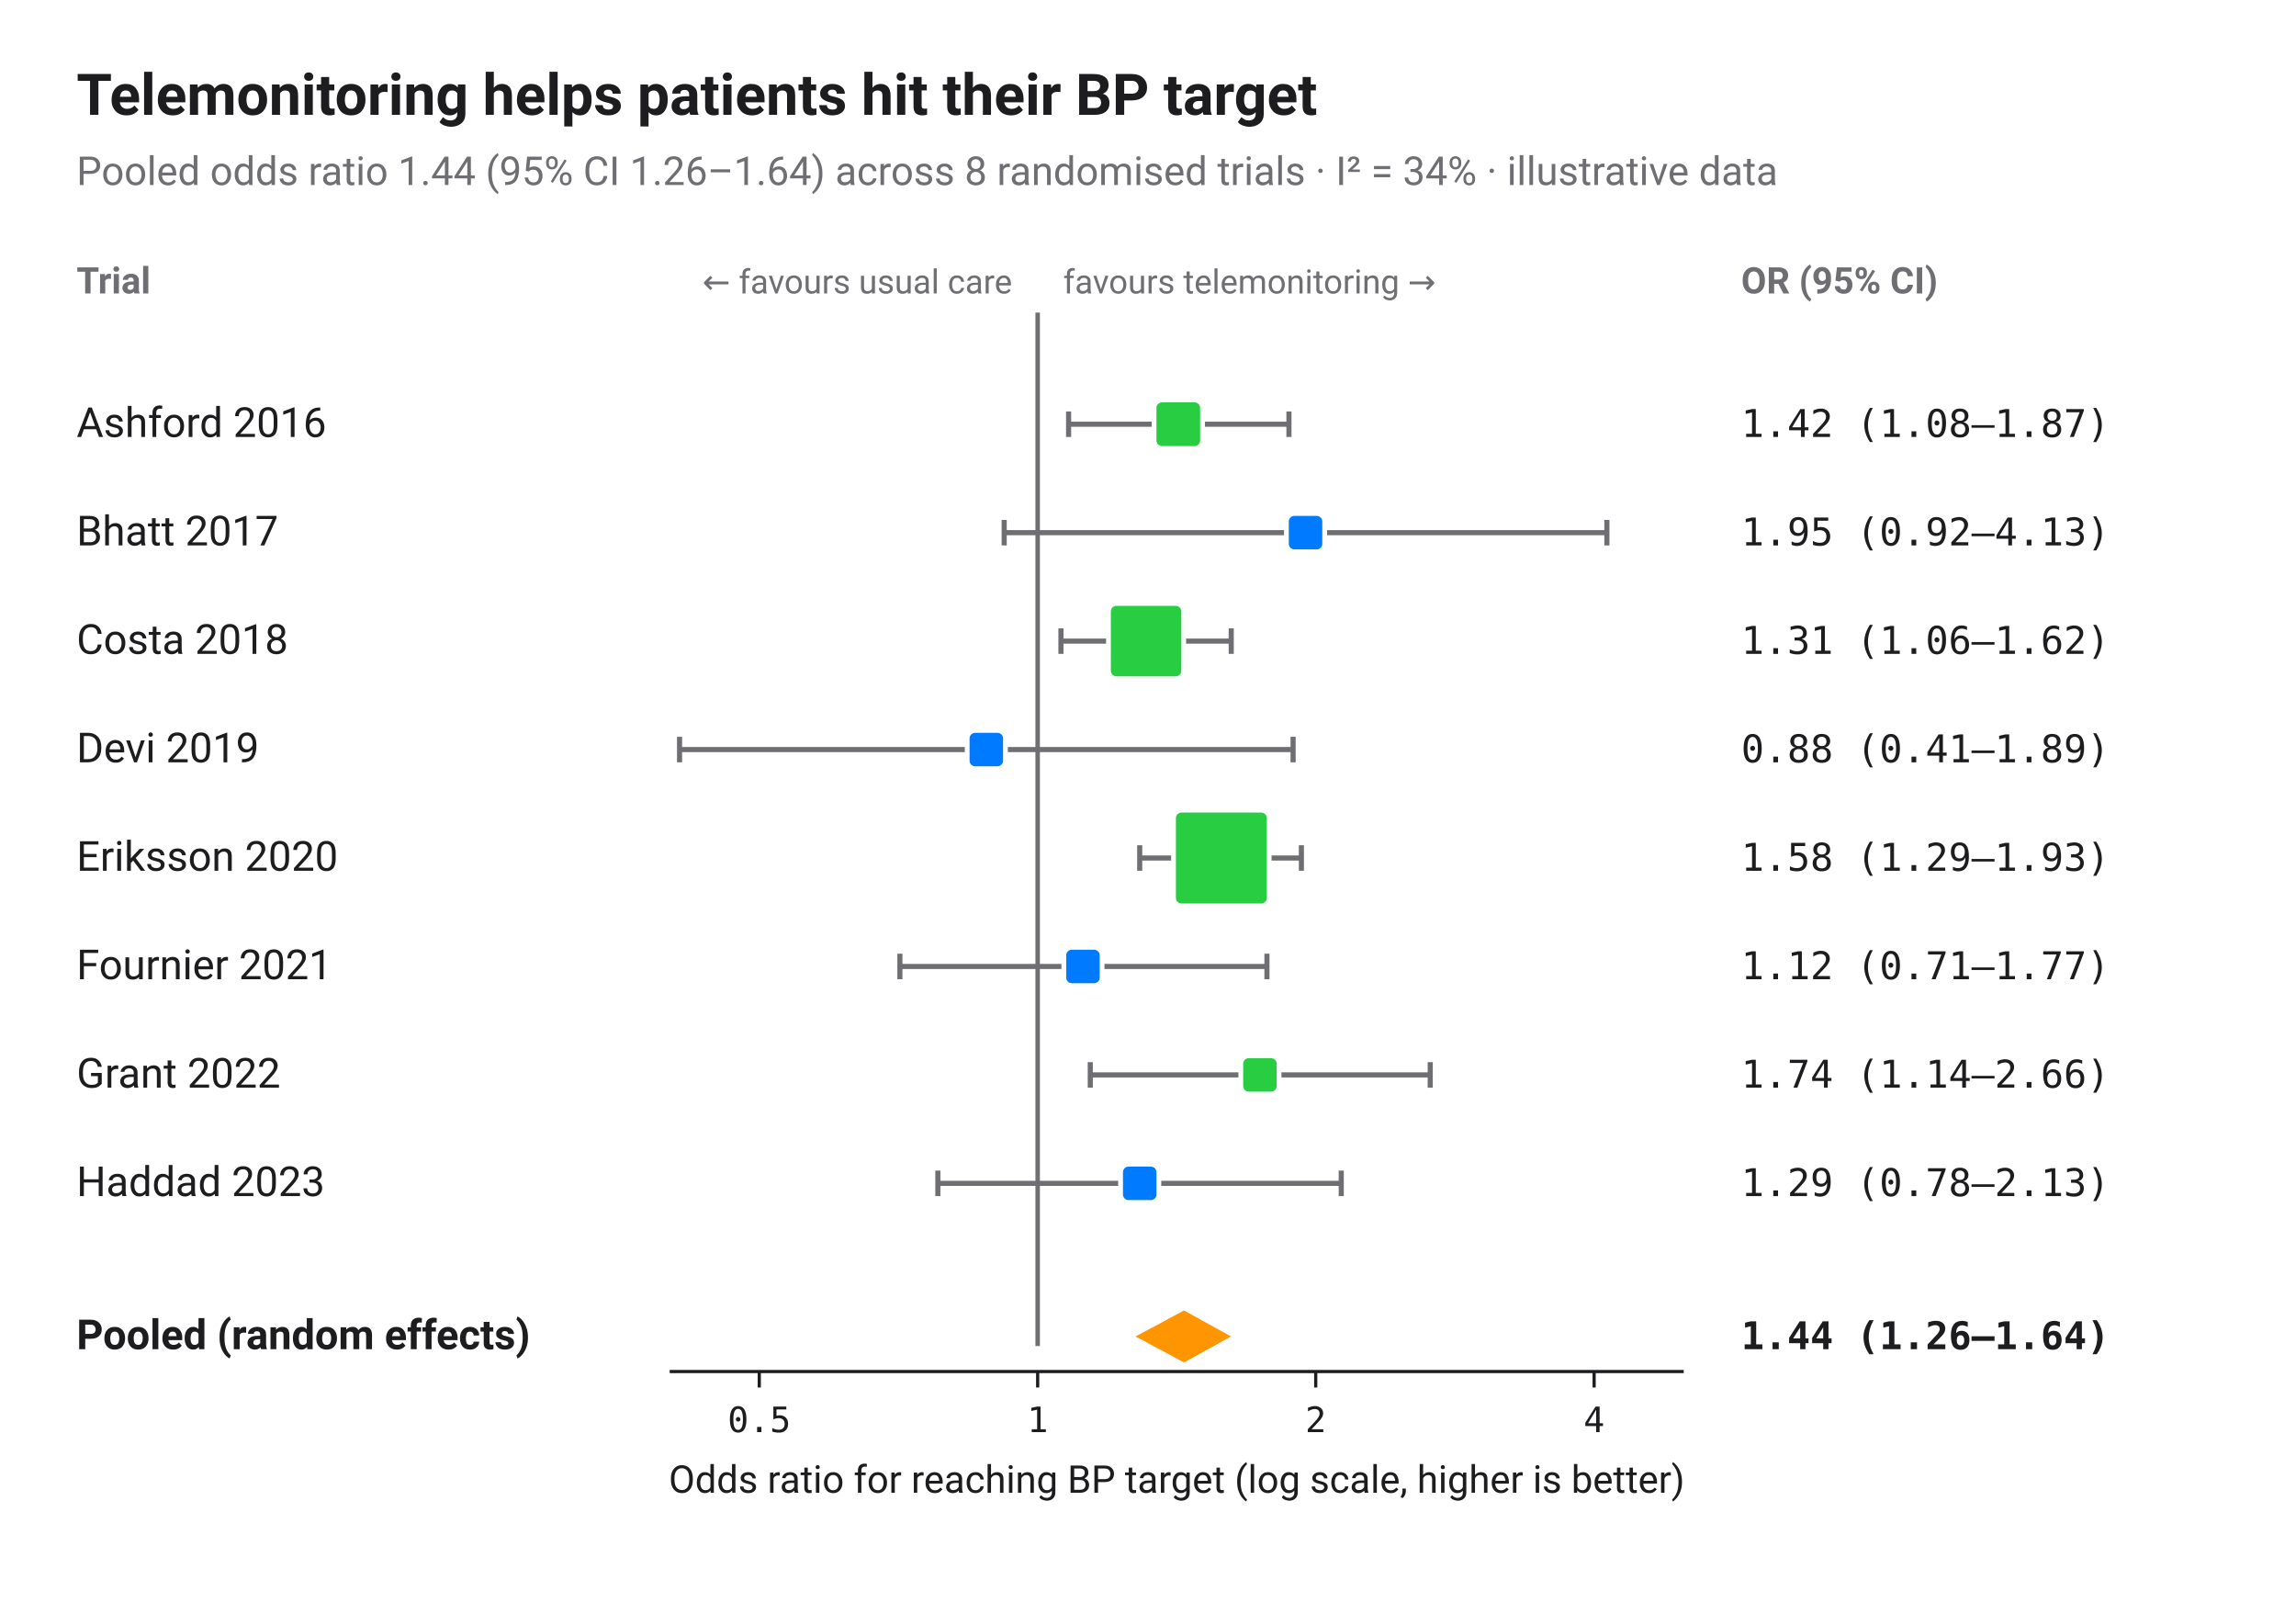
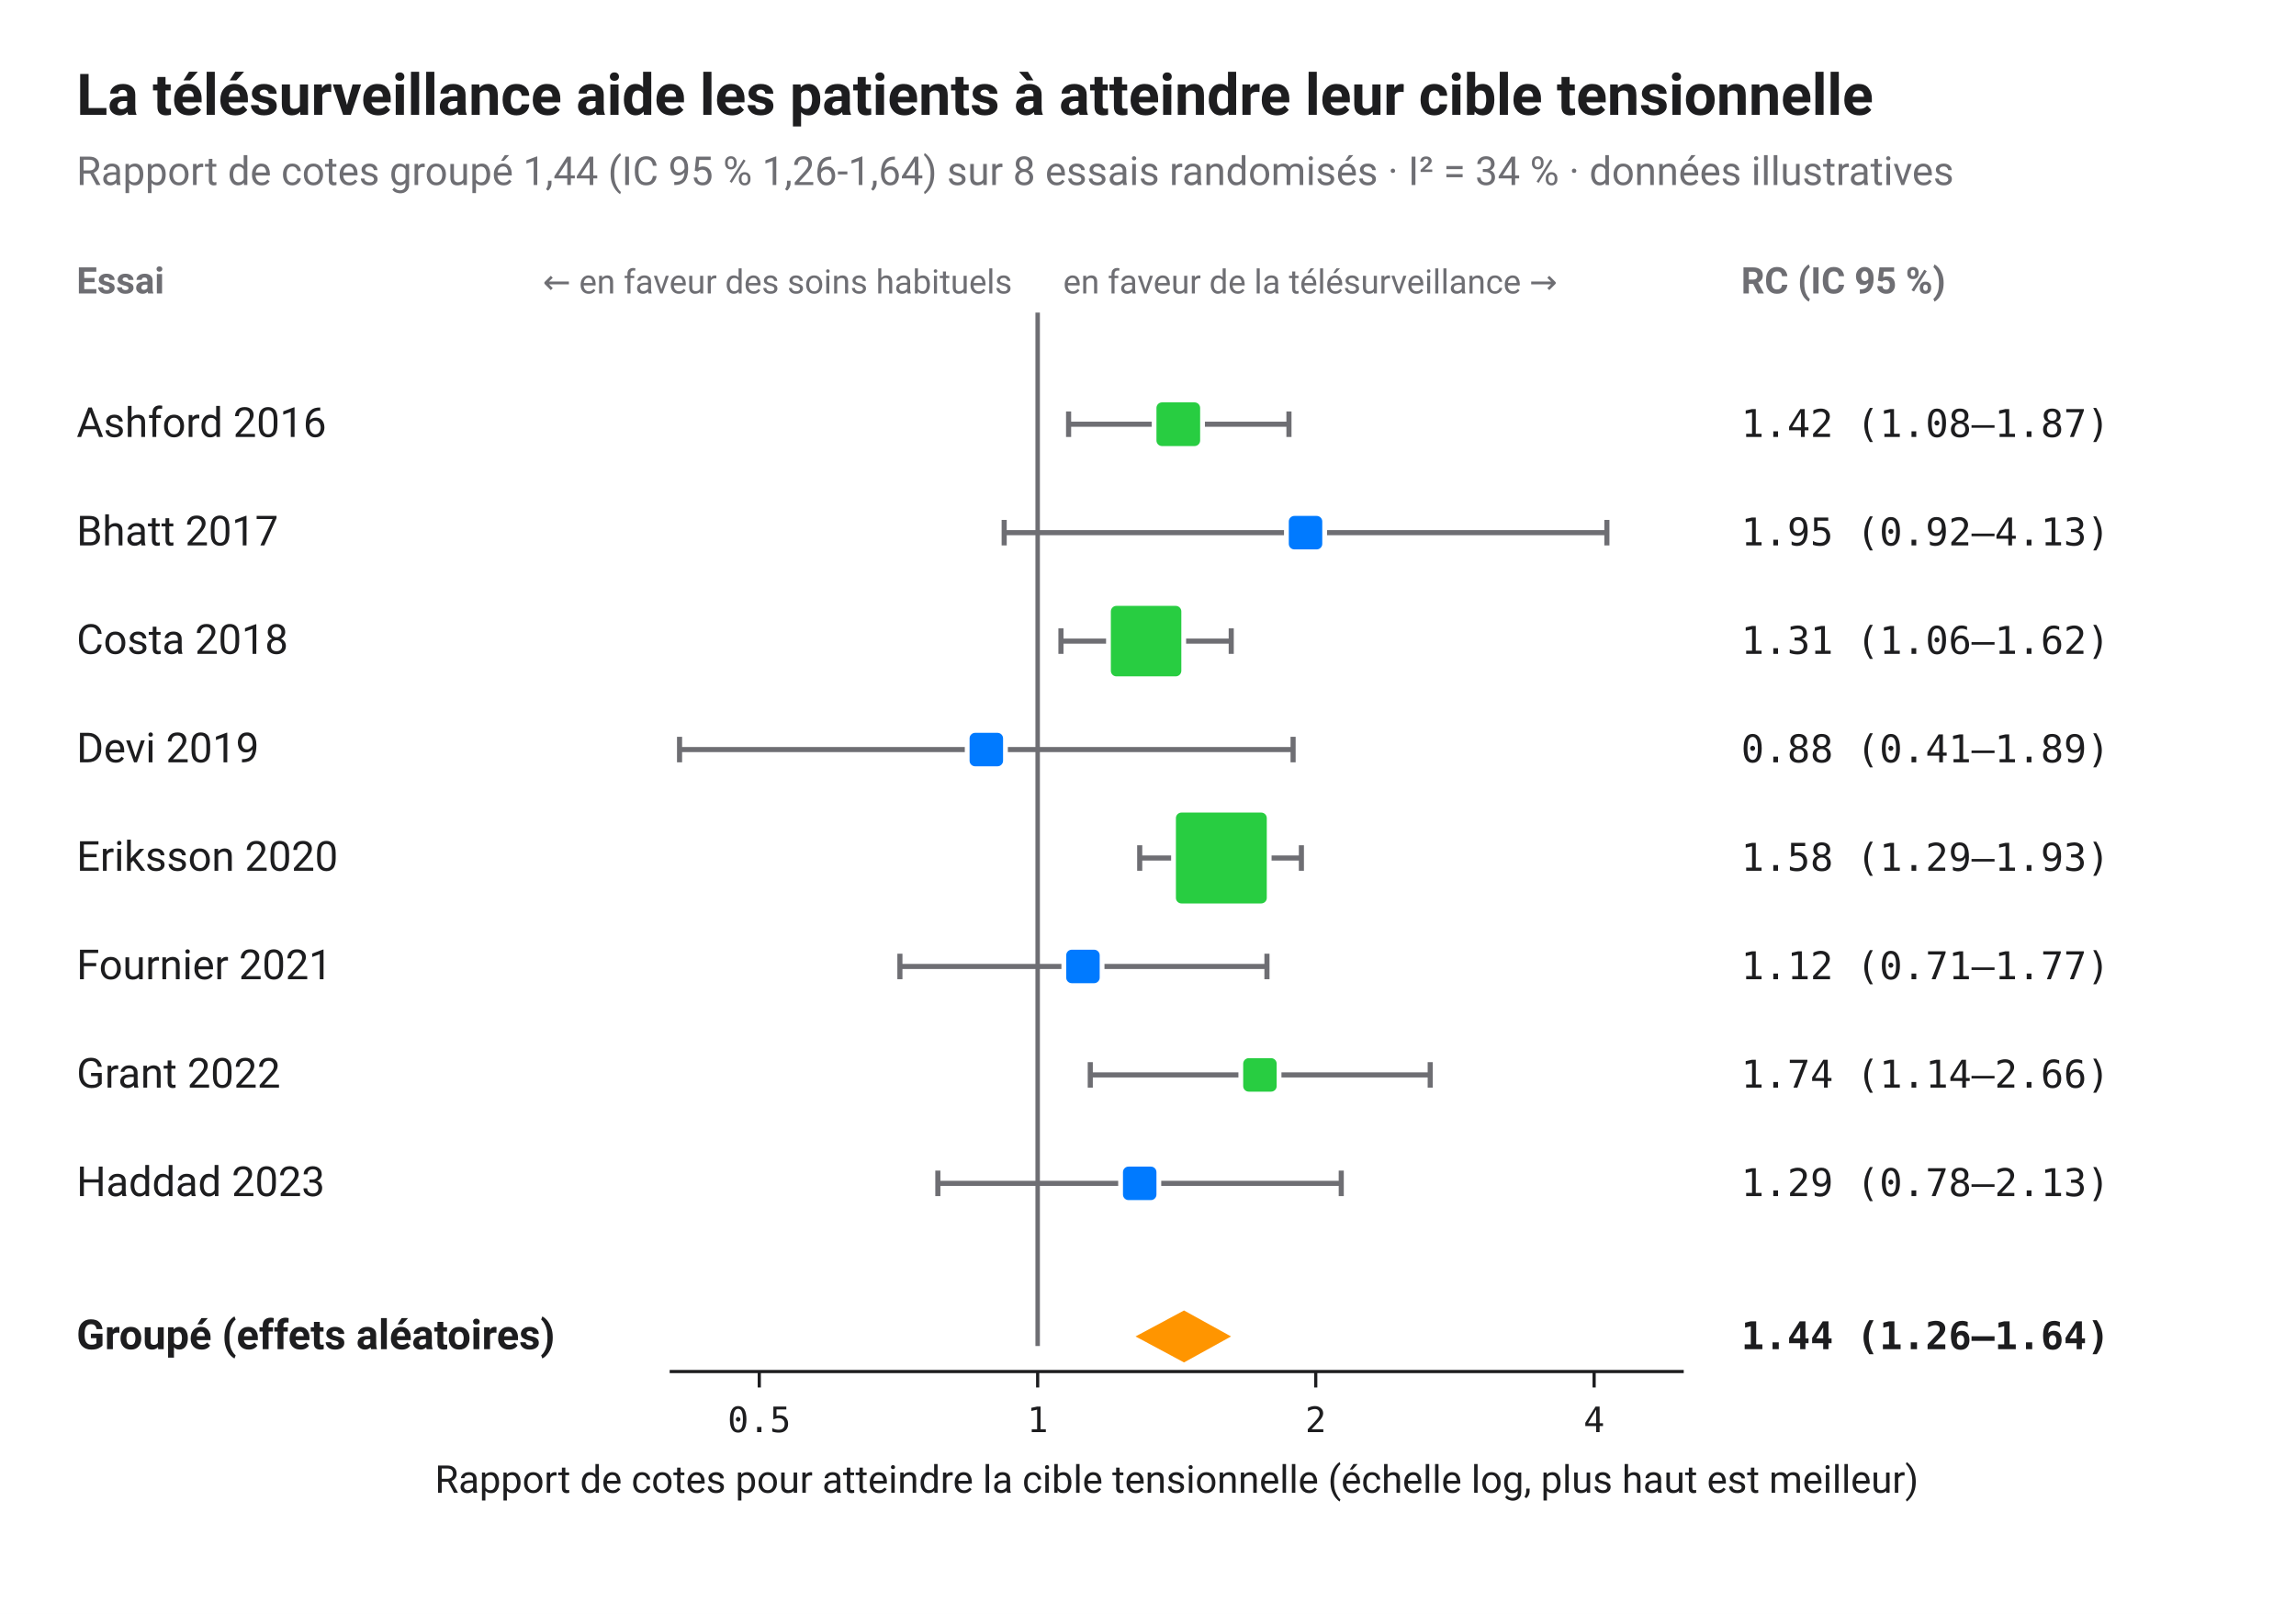
<svg xmlns="http://www.w3.org/2000/svg" width="720" height="506" viewBox="0 0 720 506" font-family="Roboto, system-ui, sans-serif" role="img" aria-labelledby="fp-title fp-desc">
  <style>.row{cursor:pointer}.row .whisker,.row .cap{stroke:#6E6E73;stroke-width:1.6}.row:hover .whisker,.row:focus .whisker,.row:hover .cap,.row:focus .cap{stroke:#6E6E73;stroke-width:2.4}.row:hover .box,.row:focus .box,.row:hover .diamond,.row:focus .diamond,.row:hover .dot,.row:focus .dot{stroke:#FFFFFF;stroke-width:2.4}.row:focus{outline:none}.row:hover .rowbg,.row:focus .rowbg{fill:#F5F5F7}@media (prefers-reduced-motion:reduce){.grow{animation:none}[data-anim]{opacity:1 !important}}</style>
  <rect width="720" height="506" fill="#FFFFFF" />
-   <text x="24" y="36" font-size="18" font-weight="700" fill="#1D1D1F">Telemonitoring helps patients hit their BP target</text>
-   <text x="24" y="58" font-size="12.5" fill="#6E6E73">Pooled odds ratio 1.44 (95% CI 1.26–1.64) across 8 randomised trials · I² = 34% · illustrative data</text>
-   <text x="24" y="92" font-size="11.5" font-weight="700" fill="#6E6E73">Trial</text>
-   <text x="546" y="92" font-size="11.5" font-weight="700" fill="#6E6E73">OR (95% CI)</text>
+   <text x="24" y="36" font-size="18" font-weight="700" fill="#1D1D1F">La télésurveillance aide les patients à atteindre leur cible tensionnelle</text>
+   <text x="24" y="58" font-size="12.5" fill="#6E6E73">Rapport de cotes groupé 1,44 (IC 95 % 1,26-1,64) sur 8 essais randomisés · I² = 34 % · données illustratives</text>
+   <text x="24" y="92" font-size="11.5" font-weight="700" fill="#6E6E73">Essai</text>
+   <text x="546" y="92" font-size="11.5" font-weight="700" fill="#6E6E73">RC (IC 95 %)</text>
  <line x1="325.4" y1="98.0" x2="325.4" y2="422.0" stroke="#6E6E73" stroke-width="1.4" />
  <g class="row" tabindex="0" role="img" aria-label="Ashford 2016: OR 1.42 (95% CI 1.08–1.87), weight 12% — significant">
    <rect class="rowbg" x="18.0" y="116.0" width="684.0" height="34.0" rx="7" fill="none" />
    <text x="24" y="137.0" font-size="13" fill="#1D1D1F">Ashford 2016</text>
    <line class="whisker" x1="335.1" y1="133.0" x2="404.2" y2="133.0" />
    <line class="cap" x1="335.1" y1="129.0" x2="335.1" y2="137.0" />
    <line class="cap" x1="404.2" y1="129.0" x2="404.2" y2="137.0" />
    <rect class="box" x="361.9" y="125.4" width="15.2" height="15.2" rx="2.5" fill="#28CD41" stroke="#FFFFFF" stroke-width="1.5" stroke-linejoin="round" />
    <text x="546" y="137.0" font-size="12" font-family="Roboto Mono, monospace" fill="#1D1D1F">1.42 (1.08–1.87)</text>
  </g>
  <g class="row" tabindex="0" role="img" aria-label="Bhatt 2017: OR 1.95 (95% CI 0.92–4.13), weight 1% — crosses the null">
    <rect class="rowbg" x="18.0" y="150.0" width="684.0" height="34.0" rx="7" fill="none" />
    <text x="24" y="171.0" font-size="13" fill="#1D1D1F">Bhatt 2017</text>
    <line class="whisker" x1="314.9" y1="167.0" x2="503.9" y2="167.0" />
    <line class="cap" x1="314.9" y1="163.0" x2="314.9" y2="171.0" />
    <line class="cap" x1="503.9" y1="163.0" x2="503.9" y2="171.0" />
    <rect class="box" x="403.4" y="161.0" width="12.0" height="12.0" rx="2.5" fill="#007AFF" stroke="#FFFFFF" stroke-width="1.5" stroke-linejoin="round" />
    <text x="546" y="171.0" font-size="12" font-family="Roboto Mono, monospace" fill="#1D1D1F">1.95 (0.92–4.13)</text>
  </g>
  <g class="row" tabindex="0" role="img" aria-label="Costa 2018: OR 1.31 (95% CI 1.06–1.62), weight 30% — significant">
    <rect class="rowbg" x="18.0" y="184.0" width="684.0" height="34.0" rx="7" fill="none" />
    <text x="24" y="205.0" font-size="13" fill="#1D1D1F">Costa 2018</text>
    <line class="whisker" x1="332.7" y1="201.0" x2="386.1" y2="201.0" />
    <line class="cap" x1="332.7" y1="197.0" x2="332.7" y2="205.0" />
    <line class="cap" x1="386.1" y1="197.0" x2="386.1" y2="205.0" />
    <rect class="box" x="347.6" y="189.2" width="23.6" height="23.6" rx="2.5" fill="#28CD41" stroke="#FFFFFF" stroke-width="1.5" stroke-linejoin="round" />
    <text x="546" y="205.0" font-size="12" font-family="Roboto Mono, monospace" fill="#1D1D1F">1.31 (1.06–1.62)</text>
  </g>
  <g class="row" tabindex="0" role="img" aria-label="Devi 2019: OR 0.88 (95% CI 0.41–1.89), weight 0% — crosses the null">
    <rect class="rowbg" x="18.0" y="218.0" width="684.0" height="34.0" rx="7" fill="none" />
    <text x="24" y="239.0" font-size="13" fill="#1D1D1F">Devi 2019</text>
    <line class="whisker" x1="213.1" y1="235.0" x2="405.5" y2="235.0" />
    <line class="cap" x1="213.1" y1="231.0" x2="213.1" y2="239.0" />
    <line class="cap" x1="405.5" y1="231.0" x2="405.5" y2="239.0" />
    <rect class="box" x="303.3" y="229.0" width="12.0" height="12.0" rx="2.5" fill="#007AFF" stroke="#FFFFFF" stroke-width="1.5" stroke-linejoin="round" />
    <text x="546" y="239.0" font-size="12" font-family="Roboto Mono, monospace" fill="#1D1D1F">0.88 (0.41–1.89)</text>
  </g>
  <g class="row" tabindex="0" role="img" aria-label="Eriksson 2020: OR 1.58 (95% CI 1.29–1.93), weight 49% — significant">
    <rect class="rowbg" x="18.0" y="252.0" width="684.0" height="34.0" rx="7" fill="none" />
    <text x="24" y="273.0" font-size="13" fill="#1D1D1F">Eriksson 2020</text>
    <line class="whisker" x1="357.4" y1="269.0" x2="408.1" y2="269.0" />
    <line class="cap" x1="357.4" y1="265.0" x2="357.4" y2="273.0" />
    <line class="cap" x1="408.1" y1="265.0" x2="408.1" y2="273.0" />
    <rect class="box" x="368.0" y="254.0" width="30.0" height="30.0" rx="2.5" fill="#28CD41" stroke="#FFFFFF" stroke-width="1.5" stroke-linejoin="round" />
    <text x="546" y="273.0" font-size="12" font-family="Roboto Mono, monospace" fill="#1D1D1F">1.58 (1.29–1.93)</text>
  </g>
  <g class="row" tabindex="0" role="img" aria-label="Fournier 2021: OR 1.12 (95% CI 0.71–1.77), weight 2% — crosses the null">
    <rect class="rowbg" x="18.0" y="286.0" width="684.0" height="34.0" rx="7" fill="none" />
    <text x="24" y="307.0" font-size="13" fill="#1D1D1F">Fournier 2021</text>
    <line class="whisker" x1="282.2" y1="303.0" x2="397.3" y2="303.0" />
    <line class="cap" x1="282.2" y1="299.0" x2="282.2" y2="307.0" />
    <line class="cap" x1="397.3" y1="299.0" x2="397.3" y2="307.0" />
    <rect class="box" x="333.6" y="297.0" width="12.0" height="12.0" rx="2.5" fill="#007AFF" stroke="#FFFFFF" stroke-width="1.5" stroke-linejoin="round" />
    <text x="546" y="307.0" font-size="12" font-family="Roboto Mono, monospace" fill="#1D1D1F">1.12 (0.71–1.77)</text>
  </g>
  <g class="row" tabindex="0" role="img" aria-label="Grant 2022: OR 1.74 (95% CI 1.14–2.66), weight 4% — significant">
    <rect class="rowbg" x="18.0" y="320.0" width="684.0" height="34.0" rx="7" fill="none" />
    <text x="24" y="341.0" font-size="13" fill="#1D1D1F">Grant 2022</text>
    <line class="whisker" x1="341.9" y1="337.0" x2="448.5" y2="337.0" />
    <line class="cap" x1="341.9" y1="333.0" x2="341.9" y2="341.0" />
    <line class="cap" x1="448.5" y1="333.0" x2="448.5" y2="341.0" />
    <rect class="box" x="389.1" y="331.0" width="12.0" height="12.0" rx="2.5" fill="#28CD41" stroke="#FFFFFF" stroke-width="1.5" stroke-linejoin="round" />
    <text x="546" y="341.0" font-size="12" font-family="Roboto Mono, monospace" fill="#1D1D1F">1.74 (1.14–2.66)</text>
  </g>
  <g class="row" tabindex="0" role="img" aria-label="Haddad 2023: OR 1.29 (95% CI 0.78–2.13), weight 2% — crosses the null">
    <rect class="rowbg" x="18.0" y="354.0" width="684.0" height="34.0" rx="7" fill="none" />
    <text x="24" y="375.0" font-size="13" fill="#1D1D1F">Haddad 2023</text>
    <line class="whisker" x1="294.1" y1="371.0" x2="420.6" y2="371.0" />
    <line class="cap" x1="294.1" y1="367.0" x2="294.1" y2="375.0" />
    <line class="cap" x1="420.6" y1="367.0" x2="420.6" y2="375.0" />
    <rect class="box" x="351.4" y="365.0" width="12.0" height="12.0" rx="2.5" fill="#007AFF" stroke="#FFFFFF" stroke-width="1.5" stroke-linejoin="round" />
    <text x="546" y="375.0" font-size="12" font-family="Roboto Mono, monospace" fill="#1D1D1F">1.29 (0.78–2.13)</text>
  </g>
  <g class="row" tabindex="0" role="img" aria-label="Pooled random-effects OR 1.44 (95% CI 1.26–1.64), I² = 34%">
    <rect class="rowbg" x="18.0" y="402.0" width="684.0" height="34.0" rx="7" fill="none" />
-     <text x="24" y="423.0" font-size="13" font-weight="700" fill="#1D1D1F">Pooled (random effects)</text>
+     <text x="24" y="423.0" font-size="13" font-weight="700" fill="#1D1D1F">Groupé (effets aléatoires)</text>
    <polygon class="diamond" points="354.5,419.0 371.3,410.0 387.6,419.0 371.3,428.0" fill="#FF9500" stroke="#FFFFFF" stroke-width="1.5" stroke-linejoin="round" />
    <text x="546" y="423.0" font-size="12" font-weight="700" font-family="Roboto Mono, monospace" fill="#1D1D1F">1.44 (1.26–1.64)</text>
  </g>
  <line x1="210.0" y1="430.0" x2="528.0" y2="430.0" stroke="#1D1D1F" stroke-width="1" />
  <line x1="238.1" y1="430.0" x2="238.1" y2="435.0" stroke="#1D1D1F" stroke-width="1" />
  <text x="238.1" y="449.0" font-size="11" font-family="Roboto Mono, monospace" fill="#1D1D1F" text-anchor="middle">0.5</text>
  <line x1="325.4" y1="430.0" x2="325.4" y2="435.0" stroke="#1D1D1F" stroke-width="1" />
  <text x="325.4" y="449.0" font-size="11" font-family="Roboto Mono, monospace" fill="#1D1D1F" text-anchor="middle">1</text>
  <line x1="412.6" y1="430.0" x2="412.6" y2="435.0" stroke="#1D1D1F" stroke-width="1" />
  <text x="412.6" y="449.0" font-size="11" font-family="Roboto Mono, monospace" fill="#1D1D1F" text-anchor="middle">2</text>
  <line x1="499.9" y1="430.0" x2="499.9" y2="435.0" stroke="#1D1D1F" stroke-width="1" />
  <text x="499.9" y="449.0" font-size="11" font-family="Roboto Mono, monospace" fill="#1D1D1F" text-anchor="middle">4</text>
-   <text x="369.0" y="468.0" font-size="12" fill="#1D1D1F" text-anchor="middle">Odds ratio for reaching BP target (log scale, higher is better)</text>
-   <text x="317.4" y="92.0" font-size="10.5" fill="#6E6E73" text-anchor="end">← favours usual care</text>
-   <text x="333.4" y="92.0" font-size="10.5" fill="#6E6E73">favours telemonitoring →</text>
+   <text x="369.0" y="468.0" font-size="12" fill="#1D1D1F" text-anchor="middle">Rapport de cotes pour atteindre la cible tensionnelle (échelle log, plus haut est meilleur)</text>
+   <text x="317.4" y="92.0" font-size="10.5" fill="#6E6E73" text-anchor="end">← en faveur des soins habituels</text>
+   <text x="333.4" y="92.0" font-size="10.5" fill="#6E6E73">en faveur de la télésurveillance →</text>
  <g data-fs-internal="" role="button" tabindex="0" aria-label="Toggle fullscreen" transform="translate(672,14)" style="display:none;cursor:pointer">
    <rect x="0" y="0" width="34" height="34" rx="8" fill="#F2F3F5" />
    <path d="M6 13 V6 h7 M28 13 V6 h-7 M6 21 v7 h7 M28 21 v7 h-7" fill="none" stroke="#1D1D1F" stroke-width="2" stroke-linecap="round" />
  </g>
</svg>
